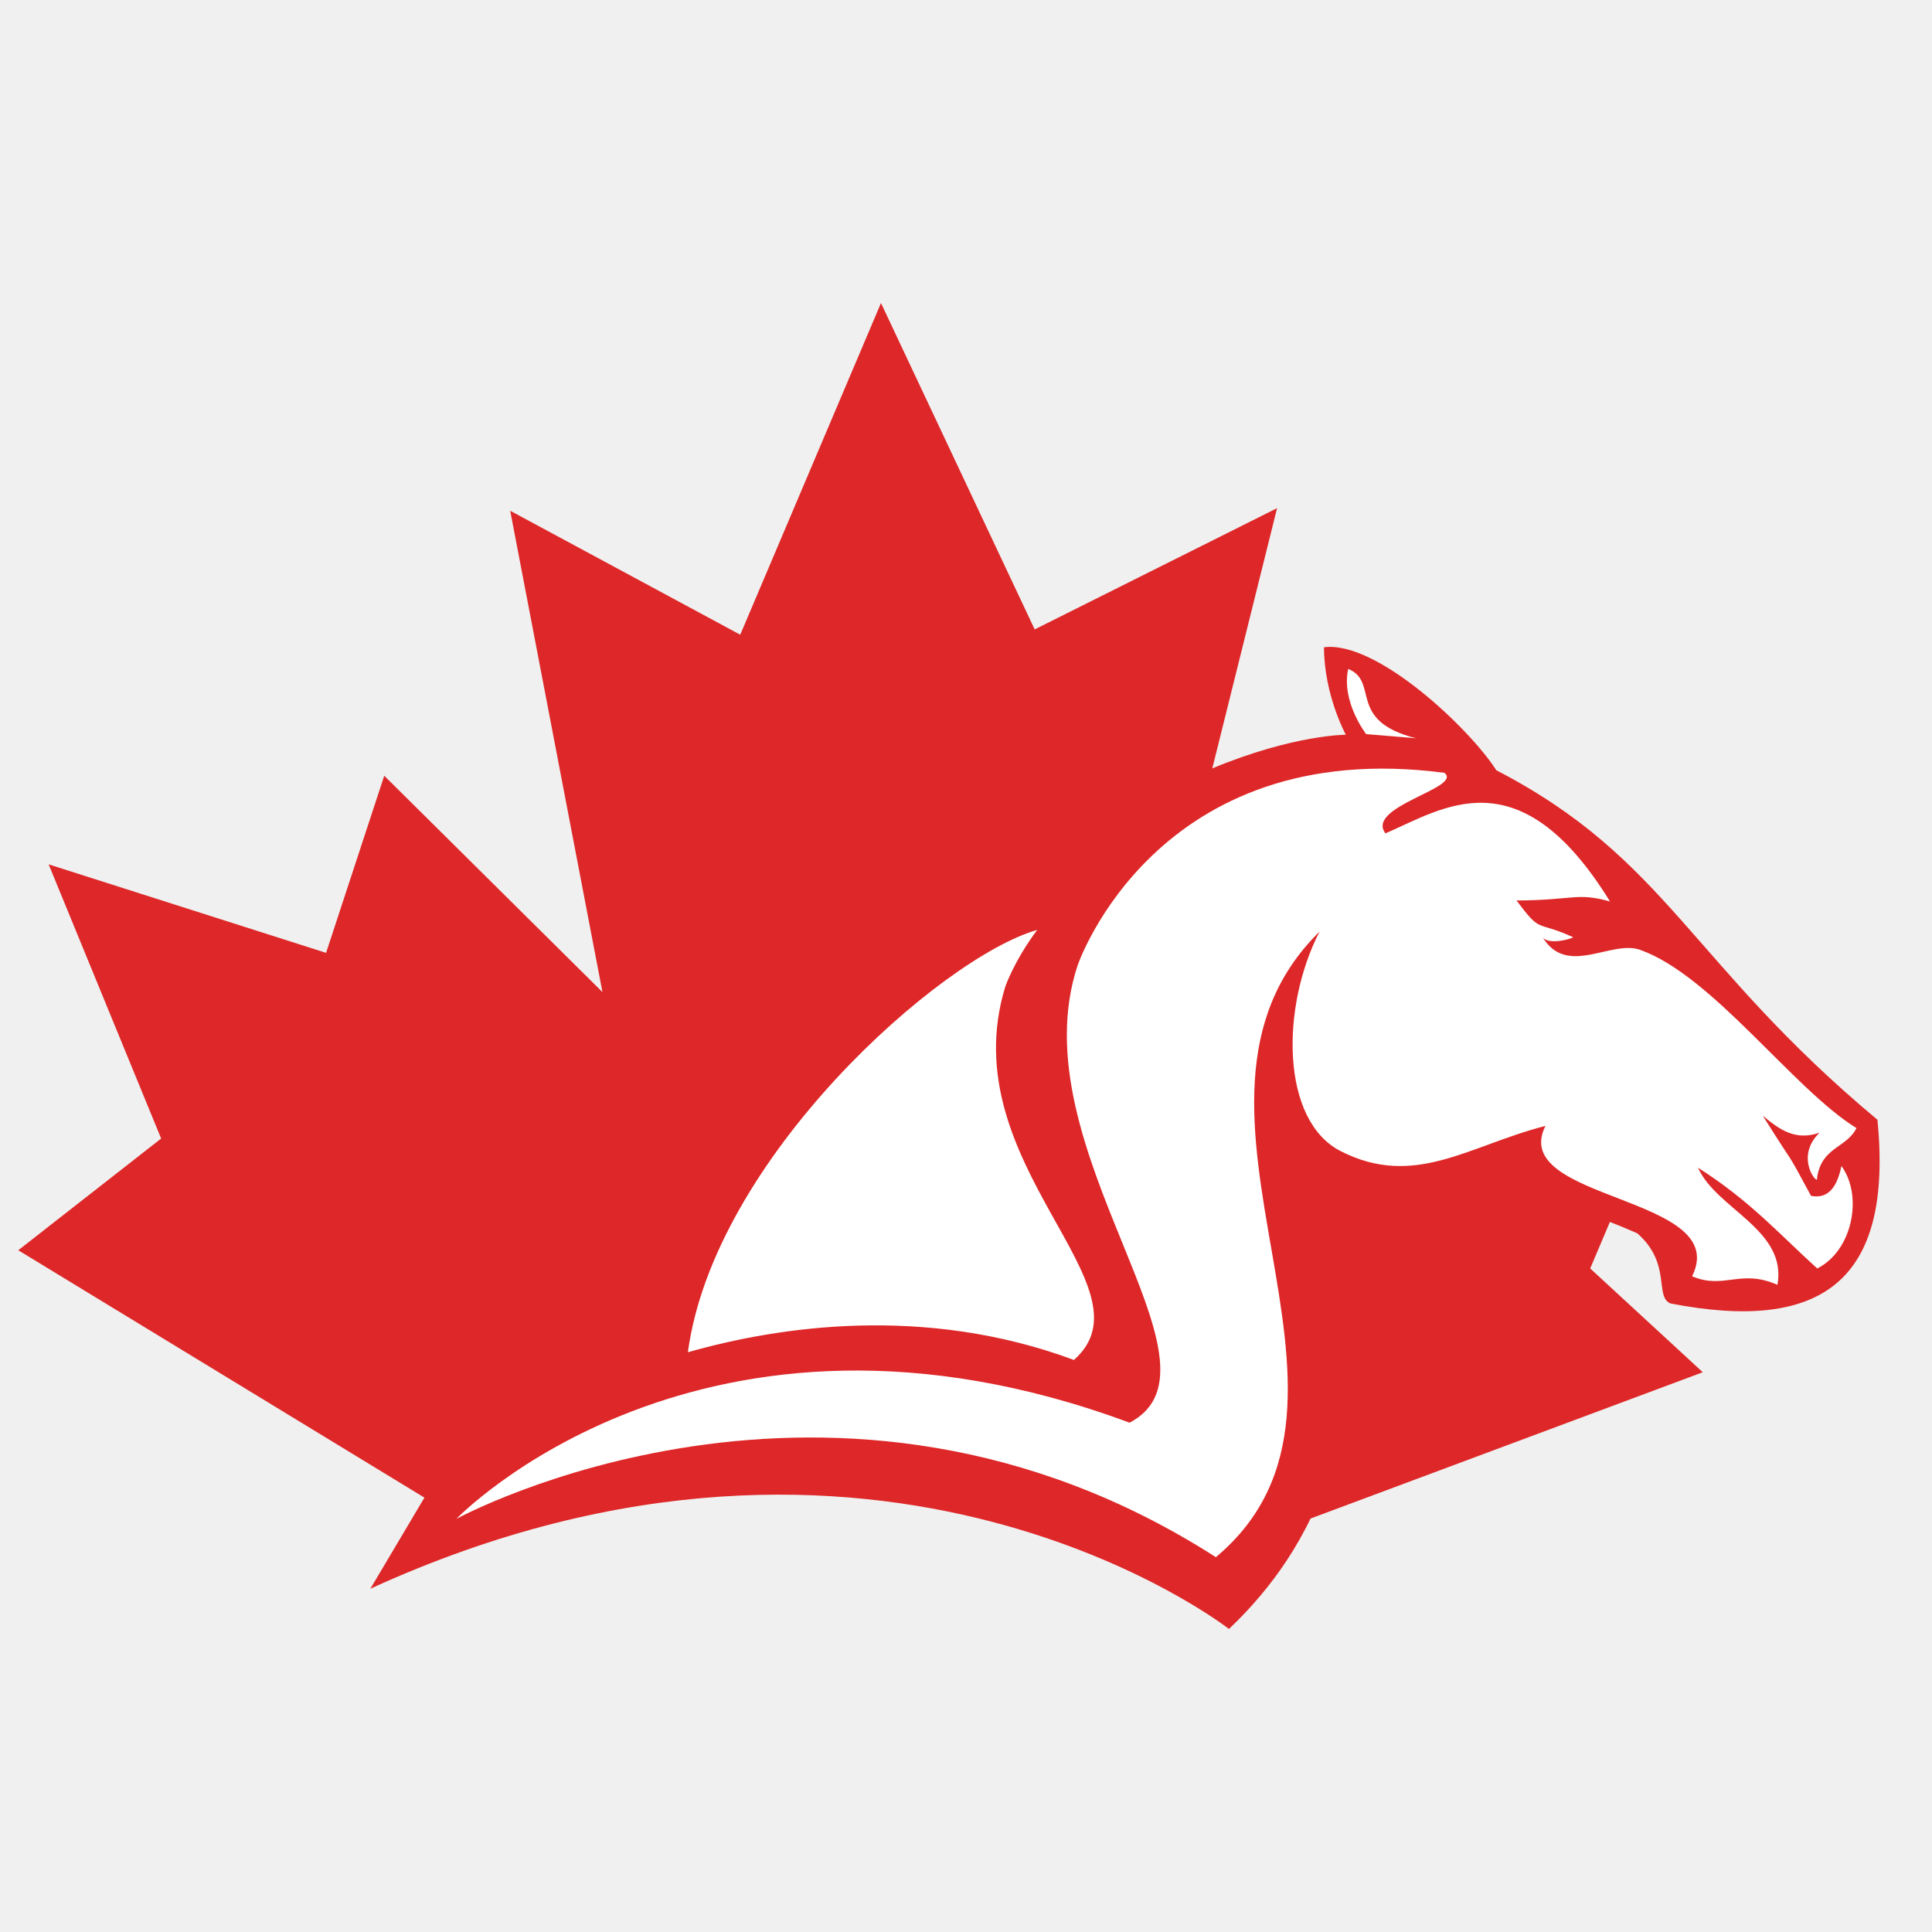
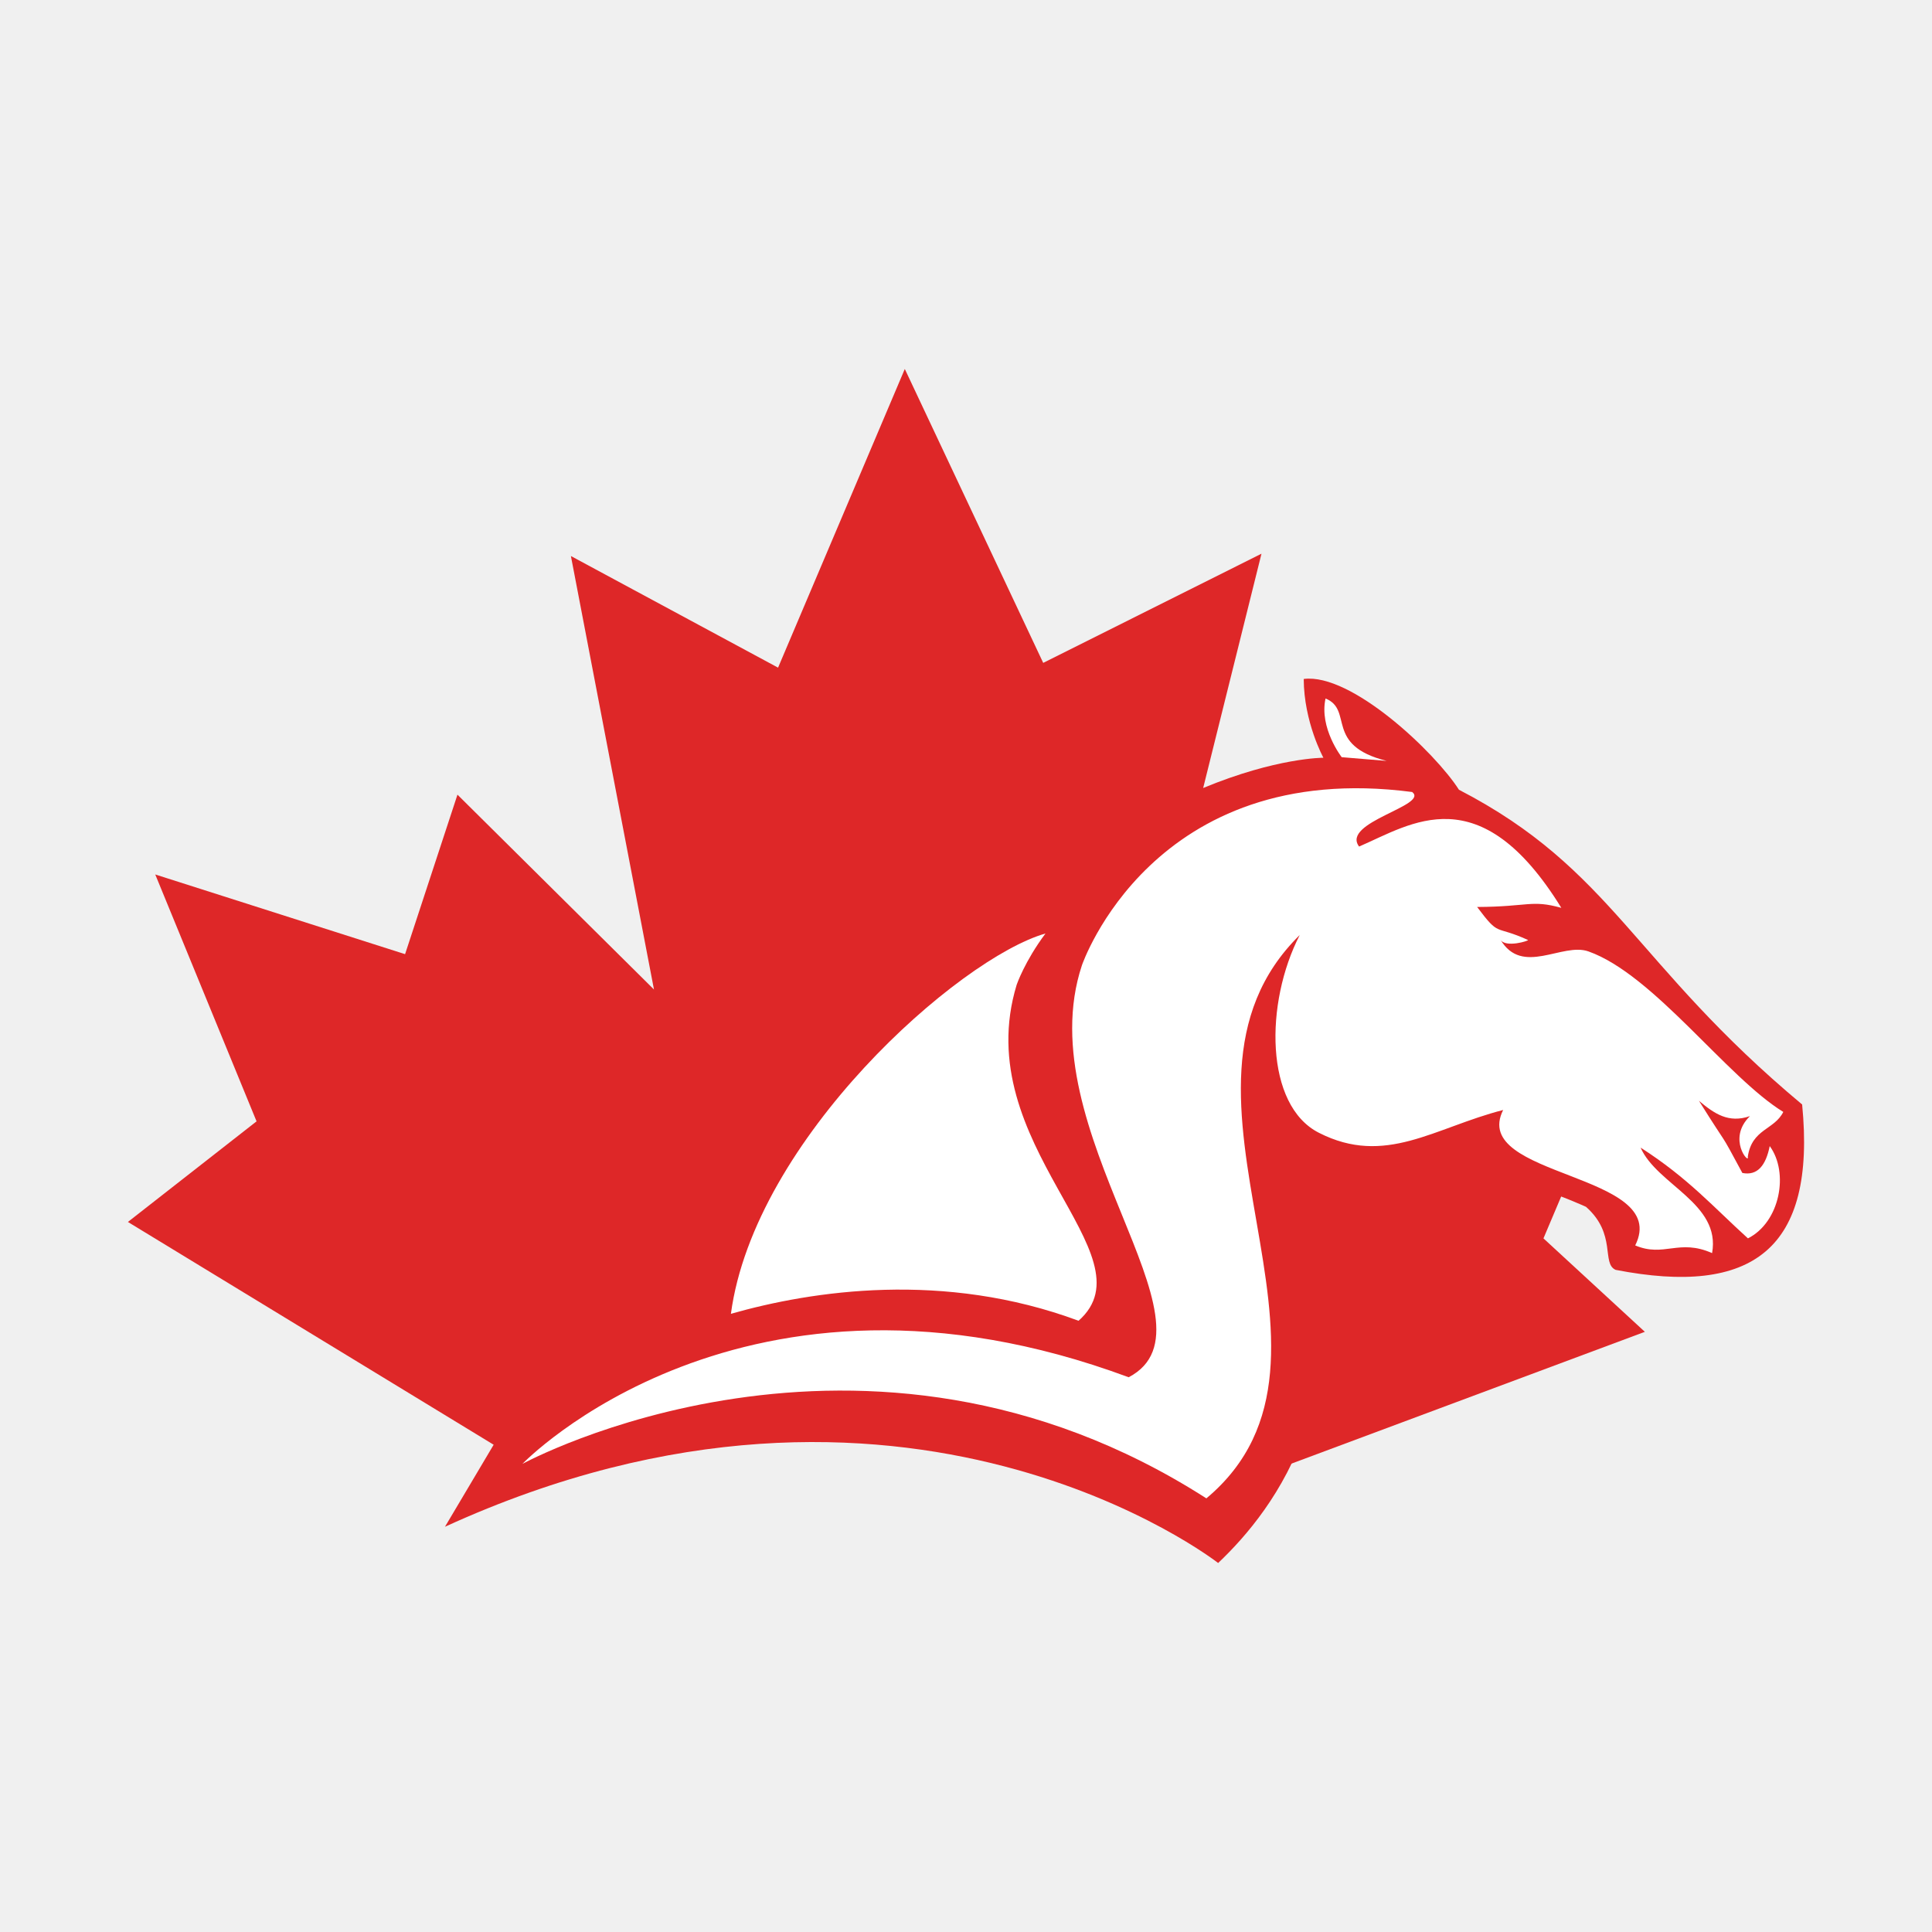
<svg xmlns="http://www.w3.org/2000/svg" version="1.1" id="Layer_1" x="0px" y="0px" width="120px" height="120px" viewBox="0 0 120 120" enable-background="new 0 0 120 120" xml:space="preserve">
  <g>
    <g>
-       <polyline fill="#DE2728" points="72.93,73.29 86.49,60.976 88.732,70.425 103.712,67.107 98.77,78.787 105.763,85.232     78.572,95.373 76.129,100.165 63.759,90.517   " />
-       <path fill="#DE2728" d="M26.362,93.02L1.136,77.655l8.873-6.939L3.022,53.687l17.231,5.497l3.613-11.001L37.42,61.622    L31.69,31.724l14.288,7.699l8.741-20.6l9.547,20.271l15.055-7.531l-4.022,16.162c5.054-2.099,8.293-2.088,8.293-2.088    s-1.346-2.449-1.357-5.434c3.286-0.424,9.072,5.077,10.705,7.64c10.612,5.495,12.021,11.986,23.672,21.709    c0.979,9.991-3.422,13.242-12.864,11.406c-1-0.441,0.09-2.466-2.044-4.348c0,0-6.272-2.916-9.466-2.015    c0,0-7.086,3.004-10.621-0.265c5.262,14.672-1.432,23.198-5.285,26.848c0,0-21.68-16.973-53.328-2.5L26.362,93.02z" />
-       <path fill="#FFFFFF" d="M75.52,96.719c11.709-9.797-4.611-27.992,6.44-38.855c-2.422,4.695-2.412,11.744,1.319,13.639    c4.586,2.336,7.97-0.359,12.711-1.571c-2.353,4.692,11.625,4.294,9.108,9.341c1.998,0.843,3.009-0.485,5.302,0.531    c0.618-3.431-3.798-4.701-4.932-7.277c3.277,2.096,5.036,4.117,7.404,6.26c2.212-1.115,2.847-4.527,1.502-6.365    c-0.268,1.332-0.843,2.061-1.888,1.855c-1.739-3.223-0.756-1.397-2.995-4.978c1.063,0.889,2.036,1.567,3.52,1.057    c-1.617,1.571-0.011,3.384-0.151,2.804c0.283-1.935,1.825-1.84,2.449-3.093c-3.898-2.391-8.94-9.477-13.439-11.071    c-1.805-0.641-4.565,1.727-6.069-0.811c0.346,0.587,2.01,0.069,1.897,0.021c-2.365-1.074-1.92-0.164-3.506-2.275    c3.567-0.017,3.728-0.514,5.808,0.06c-5.64-9.139-10.349-5.778-13.948-4.228c-1.271-1.678,4.845-2.833,3.661-3.762    c-17.914-2.346-22.777,11.951-22.777,11.951c-3.794,11.412,10.014,24.85,3.225,28.414c-26.604-9.875-41.815,5.975-41.815,5.975    S51.811,81.516,75.52,96.719z" />
-       <path fill="#FFFFFF" d="M66.704,84.47c5.169-4.565-7.635-12.129-4.268-23.176c0,0,0.548-1.611,1.987-3.535    c-5.98,1.704-20.08,14.187-21.697,26.231C48.342,82.391,57.412,81.016,66.704,84.47z" />
-       <path fill="#FFFFFF" d="M87.953,45.854l-3.098-0.257c0,0-1.565-2.01-1.115-4.048C85.693,42.346,83.628,44.766,87.953,45.854z" />
+       <polyline fill="#DE2728" points="72.598,71.968 84.809,60.878 86.828,69.388 100.318,66.4 95.867,76.918 102.165,82.722     77.678,91.854 75.478,96.169 64.339,87.481   " />
+       <path fill="#DE2728" d="M30.662,89.735L7.945,75.898l7.99-6.249L9.643,54.315l15.517,4.95l3.254-9.907L40.62,61.46l-5.16-26.924    l12.867,6.933l7.872-18.551l8.597,18.255l13.557-6.782l-3.622,14.554c4.551-1.89,7.468-1.88,7.468-1.88s-1.212-2.205-1.222-4.893    c2.959-0.382,8.17,4.572,9.64,6.88c9.556,4.948,10.825,10.794,21.317,19.55c0.882,8.997-3.082,11.925-11.584,10.271    c-0.901-0.397,0.081-2.221-1.841-3.915c0,0-5.648-2.626-8.524-1.815c0,0-6.381,2.705-9.565-0.239    c4.739,13.213-1.29,20.89-4.759,24.177c0,0-19.523-15.285-48.023-2.251L30.662,89.735z" />
+       <path fill="#FFFFFF" d="M74.93,93.066c10.544-8.822-4.152-25.208,5.799-34.99c-2.181,4.228-2.172,10.576,1.188,12.282    c4.13,2.104,7.177-0.323,11.447-1.415c-2.119,4.225,10.469,3.867,8.202,8.412c1.799,0.759,2.71-0.437,4.775,0.478    c0.557-3.09-3.42-4.233-4.441-6.553c2.951,1.888,4.535,3.707,6.668,5.637c1.992-1.004,2.564-4.077,1.353-5.732    c-0.241,1.2-0.759,1.856-1.7,1.67c-1.566-2.902-0.681-1.258-2.697-4.483c0.957,0.801,1.833,1.411,3.17,0.952    c-1.456,1.415-0.01,3.047-0.136,2.525c0.255-1.743,1.643-1.657,2.205-2.785c-3.51-2.153-8.051-8.534-12.102-9.97    c-1.625-0.577-4.111,1.555-5.465-0.73c0.312,0.529,1.81,0.062,1.708,0.019c-2.13-0.967-1.729-0.148-3.157-2.049    c3.212-0.015,3.357-0.463,5.23,0.054c-5.079-8.23-9.32-5.203-12.561-3.807c-1.145-1.511,4.363-2.551,3.297-3.388    C71.579,47.081,67.2,59.956,67.2,59.956c-3.417,10.277,9.018,22.378,2.904,25.588c-23.958-8.893-37.656,5.381-37.656,5.381    S53.579,79.375,74.93,93.066z" />
+       <path fill="#FFFFFF" d="M66.991,82.035c4.655-4.111-6.876-10.923-3.843-20.871c0,0,0.493-1.451,1.789-3.183    c-5.385,1.535-18.083,12.776-19.539,23.622C50.455,80.163,58.623,78.925,66.991,82.035z" />
+       <path fill="#FFFFFF" d="M86.126,47.261l-2.79-0.231c0,0-1.409-1.81-1.004-3.645C84.091,44.102,82.231,46.281,86.126,47.261z" />
    </g>
  </g>
</svg>
